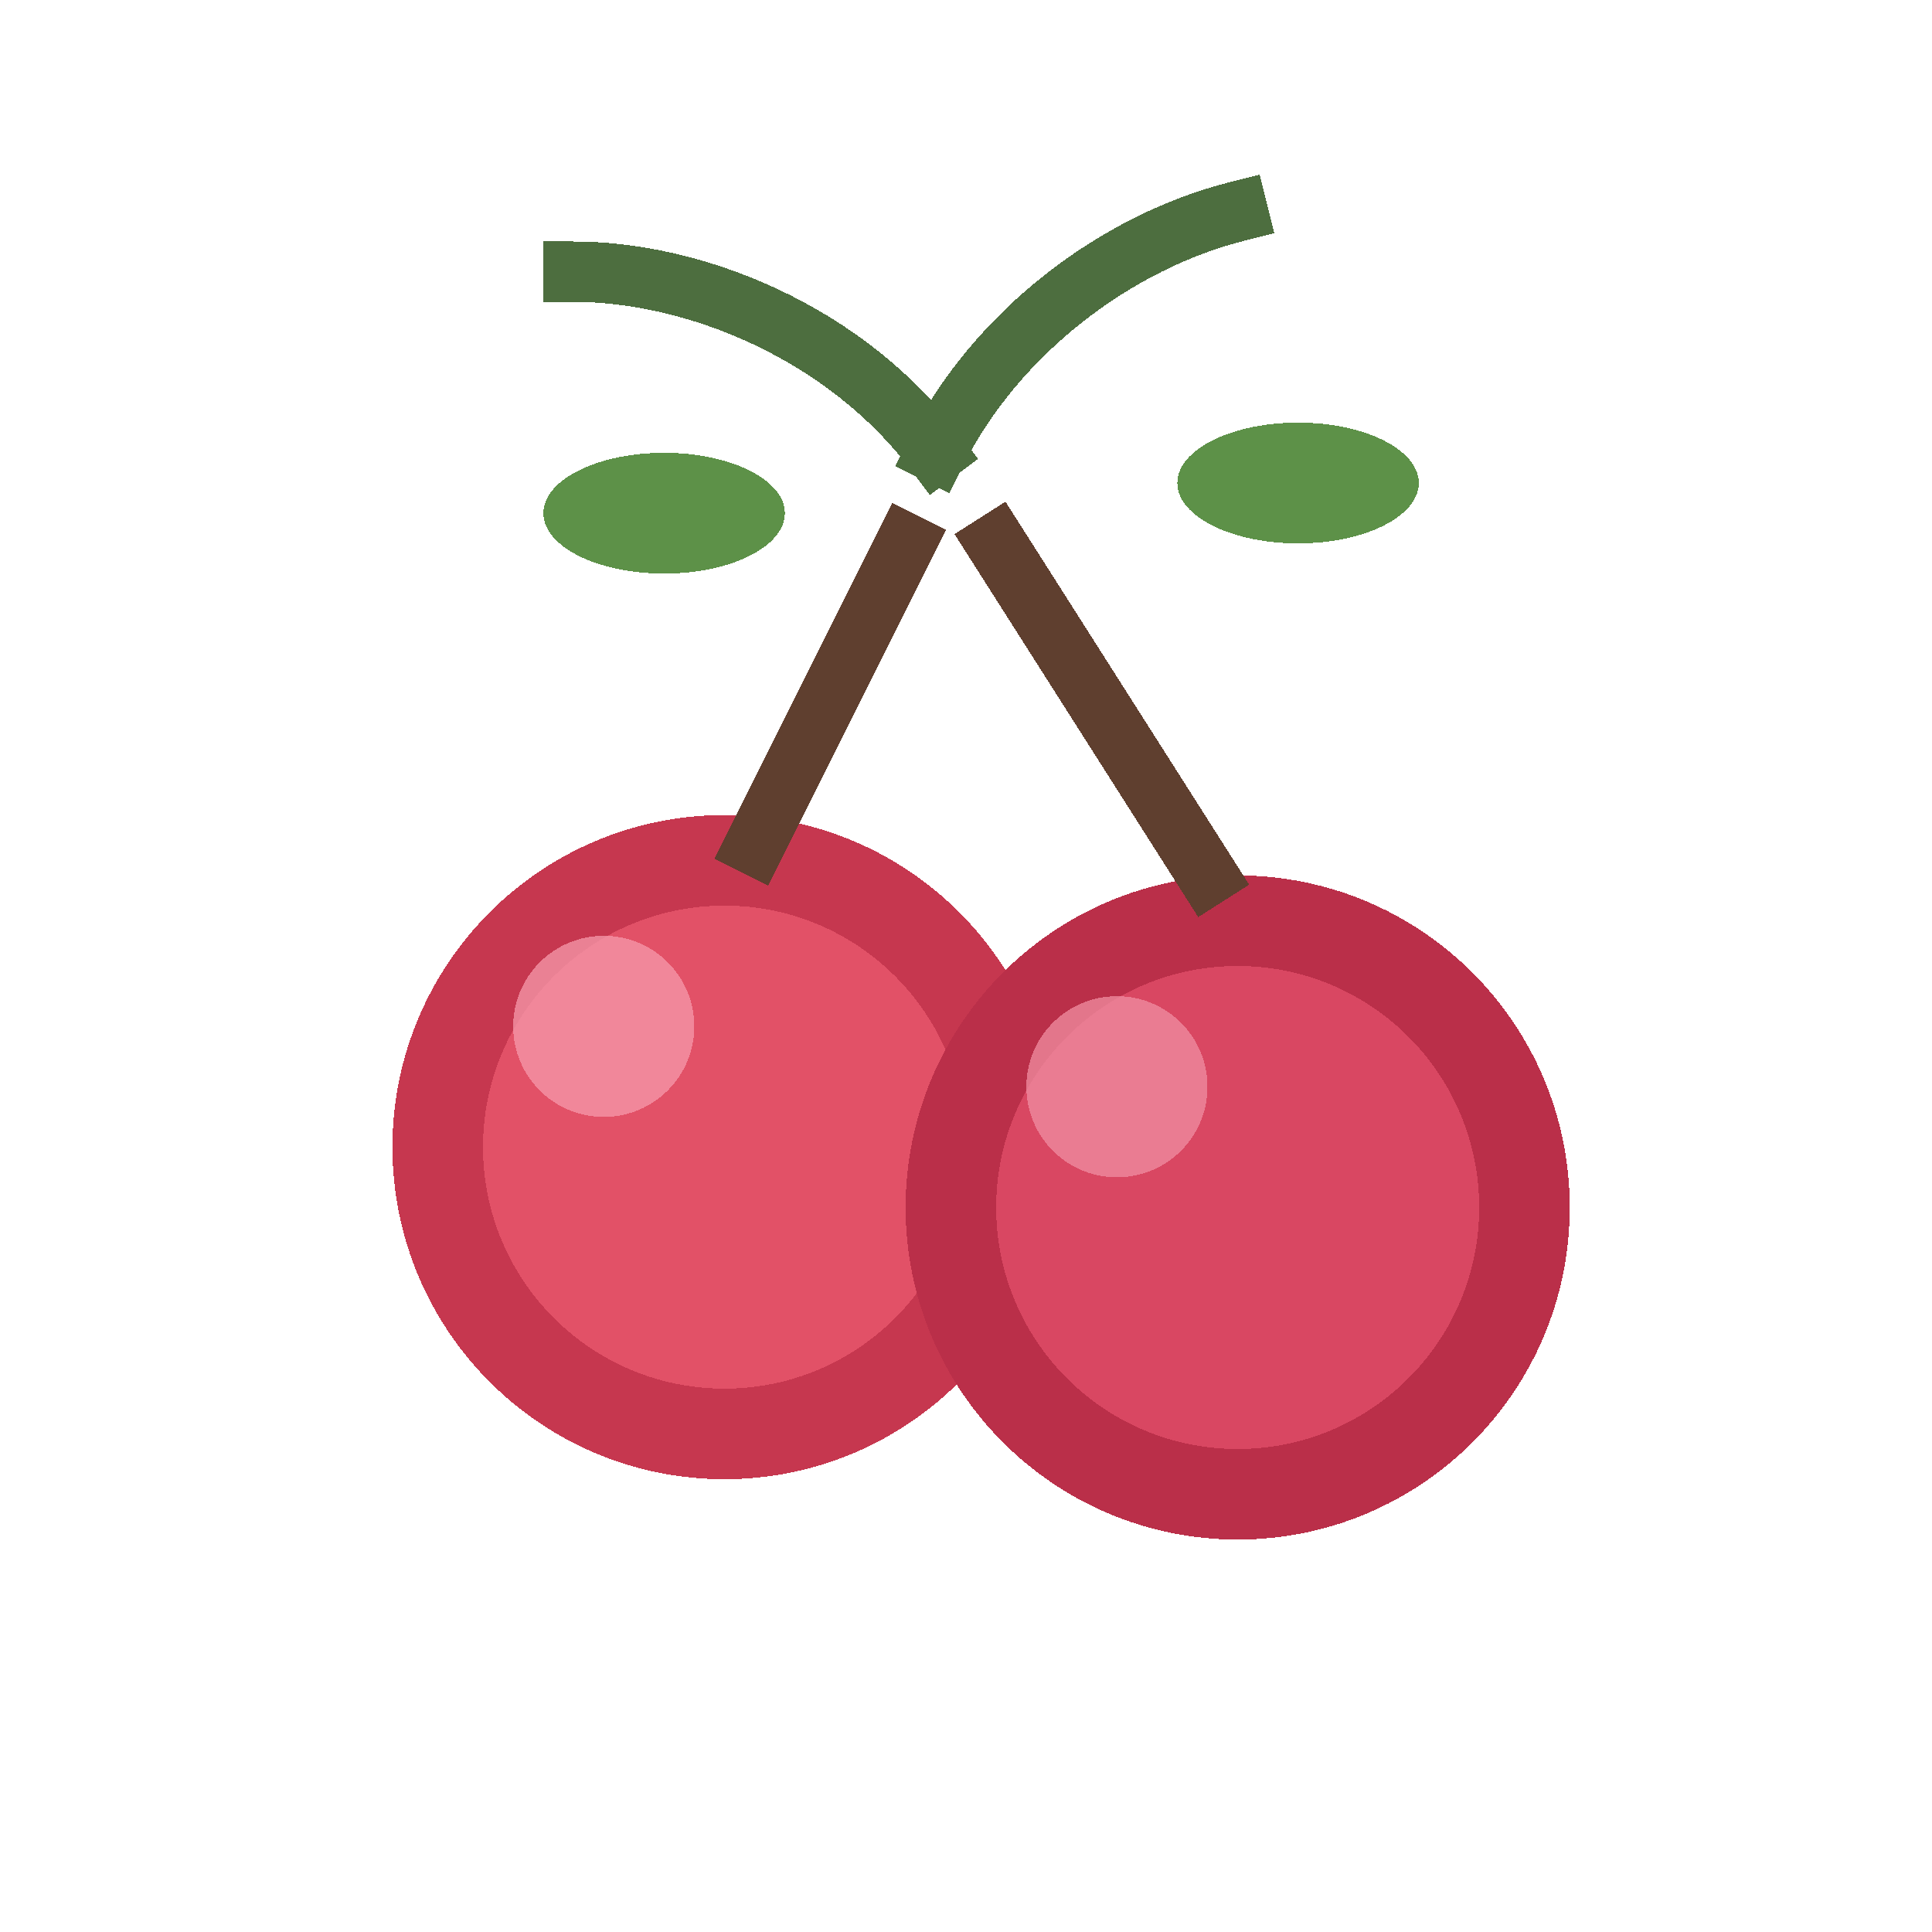
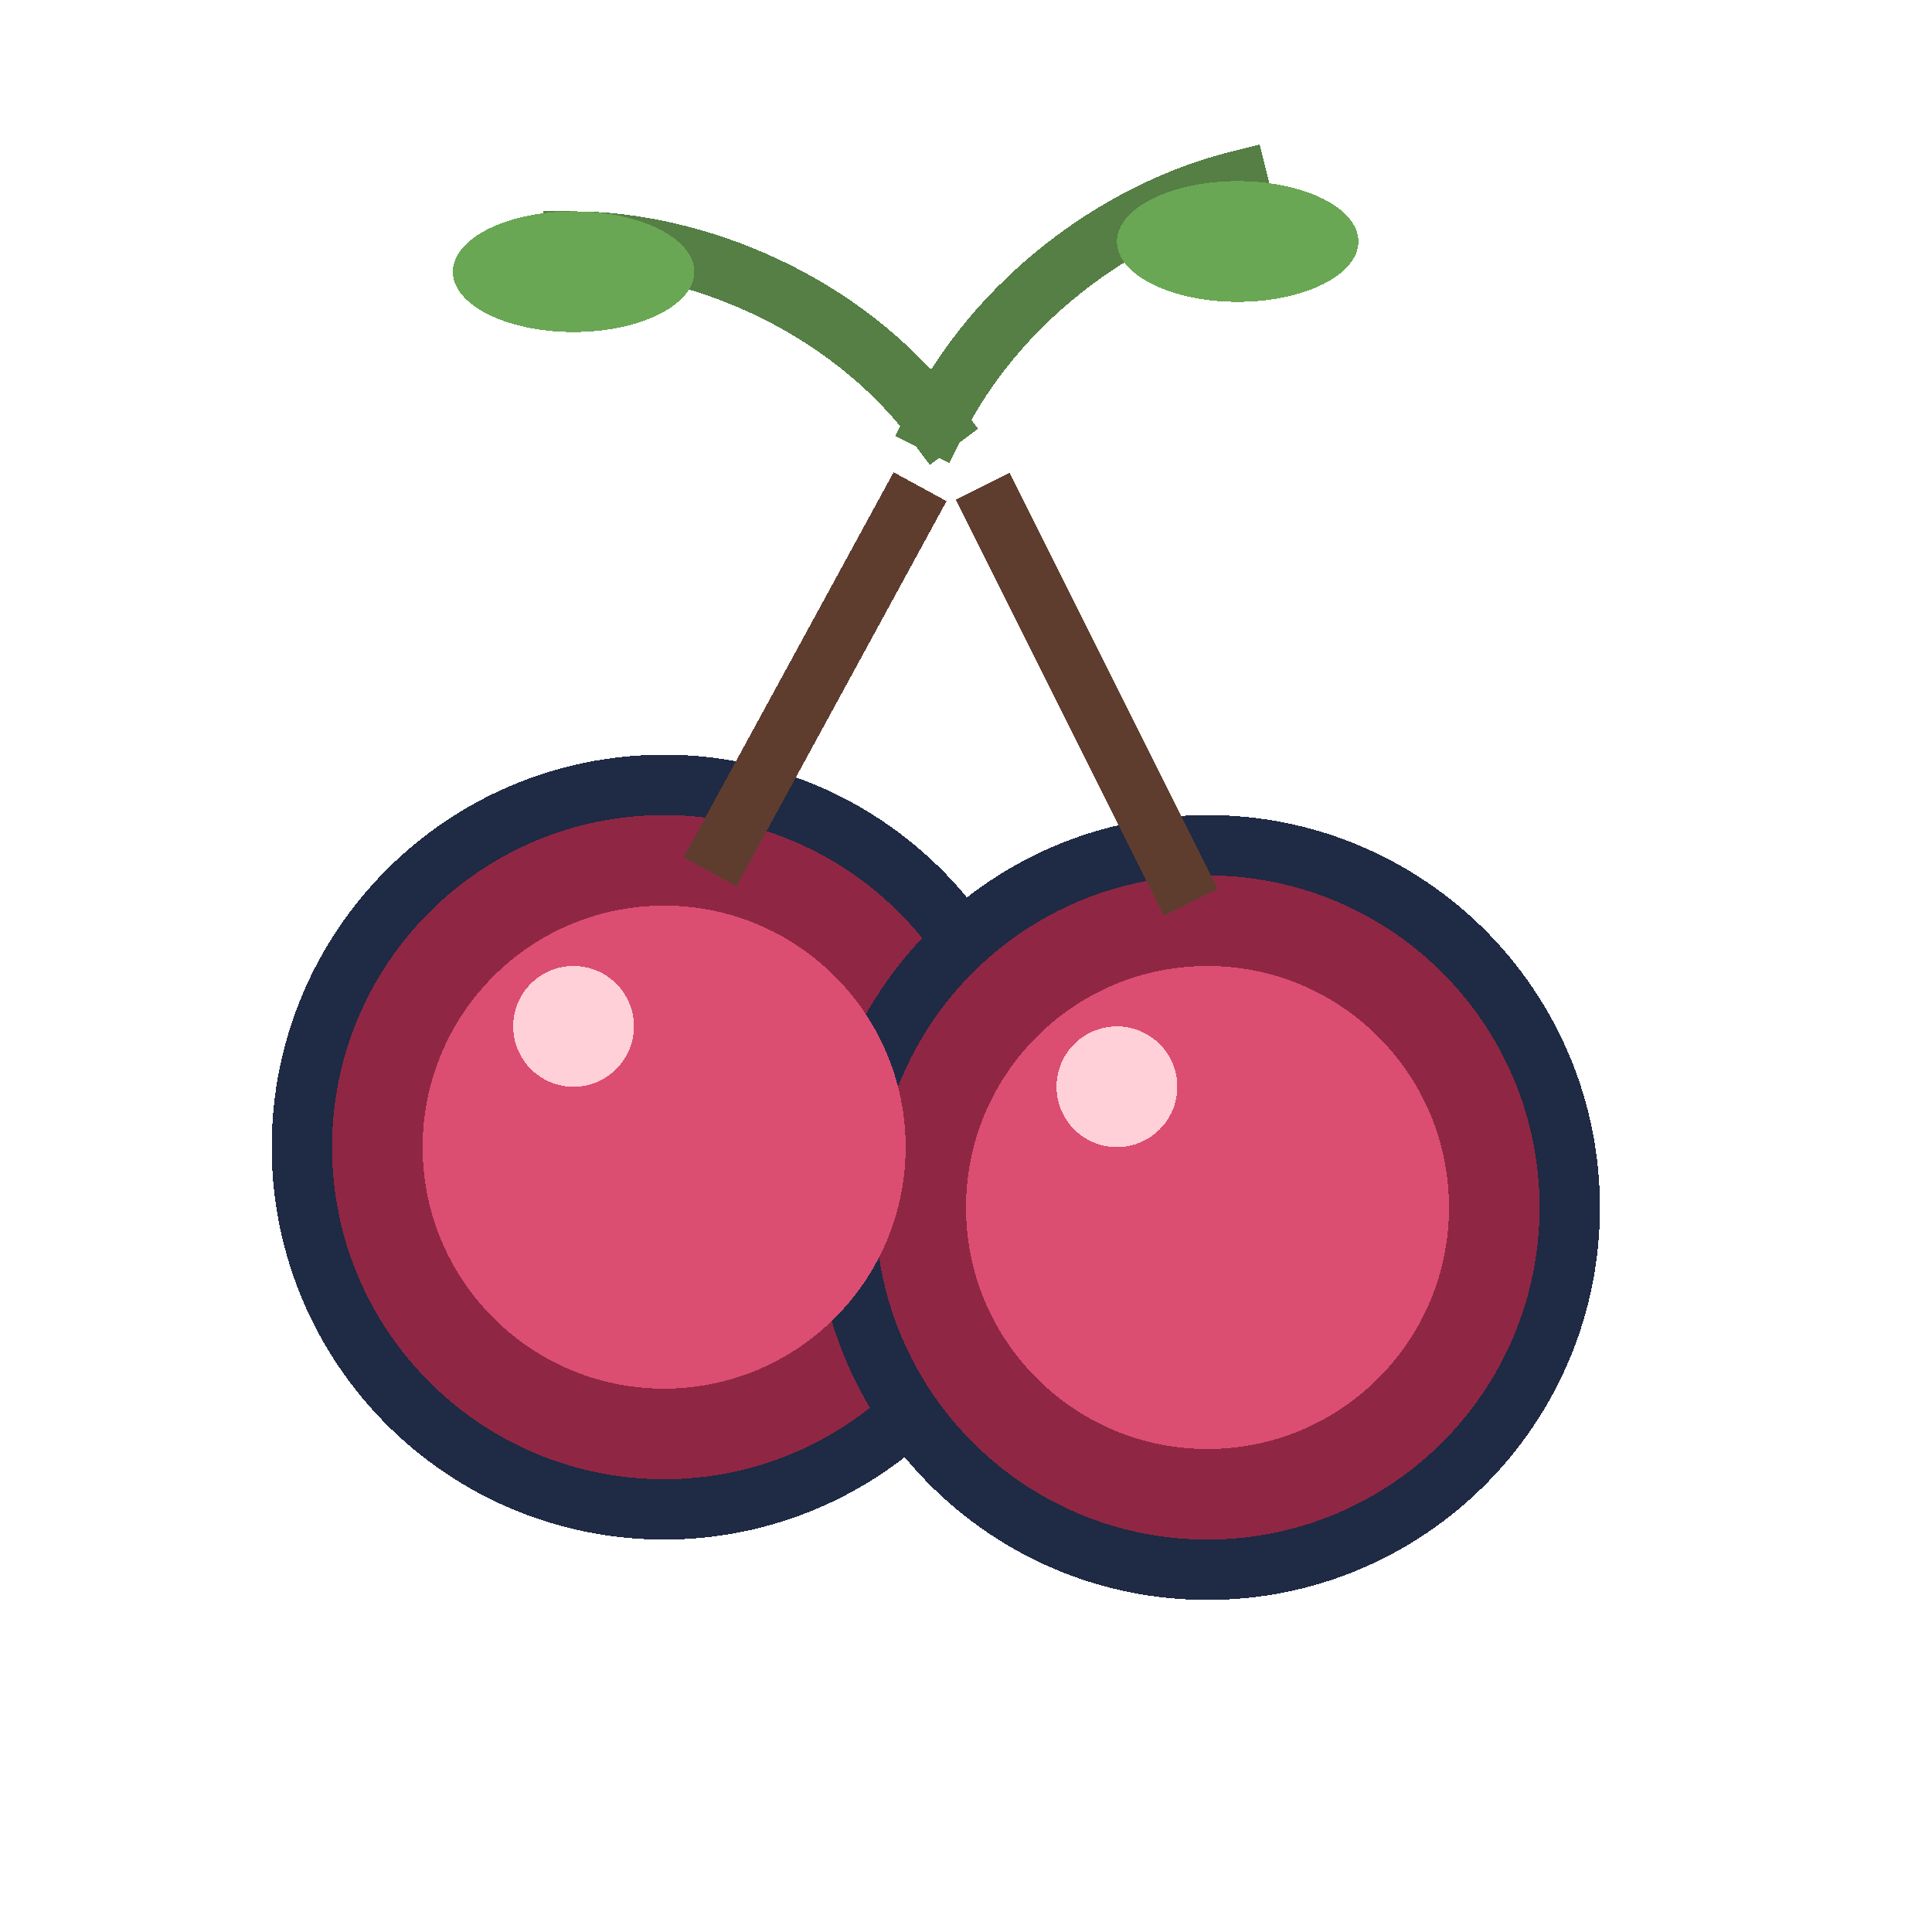
<svg xmlns="http://www.w3.org/2000/svg" viewBox="0 0 64 64" shape-rendering="crispEdges" role="img" aria-label="cherries">
  <rect width="64" height="64" fill="transparent" />
-   <path d="M31 15c2-4 6-7 10-8" fill="none" stroke="#4d6e3f" stroke-width="2" stroke-linecap="square" />
-   <path d="M31 15c-3-4-8-6-12-6" fill="none" stroke="#4d6e3f" stroke-width="2" stroke-linecap="square" />
-   <ellipse cx="43" cy="16" rx="4" ry="2" fill="#5d9148" />
-   <ellipse cx="22" cy="17" rx="4" ry="2" fill="#5d9148" />
-   <circle cx="24" cy="38" r="11" fill="#c6374f" />
-   <circle cx="24" cy="38" r="8" fill="#e25167" />
-   <circle cx="20" cy="34" r="3" fill="#f59aab" opacity="0.75" />
-   <circle cx="41" cy="40" r="11" fill="#ba2f49" />
-   <circle cx="41" cy="40" r="8" fill="#d94762" />
-   <circle cx="37" cy="36" r="3" fill="#f08ea1" opacity="0.75" />
-   <path d="M30 18 25 28" fill="none" stroke="#5f3f2f" stroke-width="2" stroke-linecap="square" />
-   <path d="M33 18 40 29" fill="none" stroke="#5f3f2f" stroke-width="2" stroke-linecap="square" />
+   <path d="M31 14c2-4 6-7 10-8M31 14c-3-4-8-6-12-6" fill="none" stroke="#557f45" stroke-width="2" stroke-linecap="square" />
+   <ellipse cx="41" cy="8" rx="4" ry="2" fill="#6aa754" />
+   <ellipse cx="19" cy="9" rx="4" ry="2" fill="#6aa754" />
+   <circle cx="22" cy="38" r="12" fill="#8f2744" stroke="#1f2a44" stroke-width="2" />
+   <circle cx="40" cy="40" r="12" fill="#8f2744" stroke="#1f2a44" stroke-width="2" />
+   <circle cx="22" cy="38" r="8" fill="#dc4d72" />
+   <circle cx="40" cy="40" r="8" fill="#dc4d72" />
+   <circle cx="19" cy="34" r="2" fill="#ffd0d7" />
+   <circle cx="37" cy="36" r="2" fill="#ffd0d7" />
+   <path d="M30 17 24 28M33 17l6 12" fill="none" stroke="#5e3d2f" stroke-width="2" stroke-linecap="square" />
</svg>
